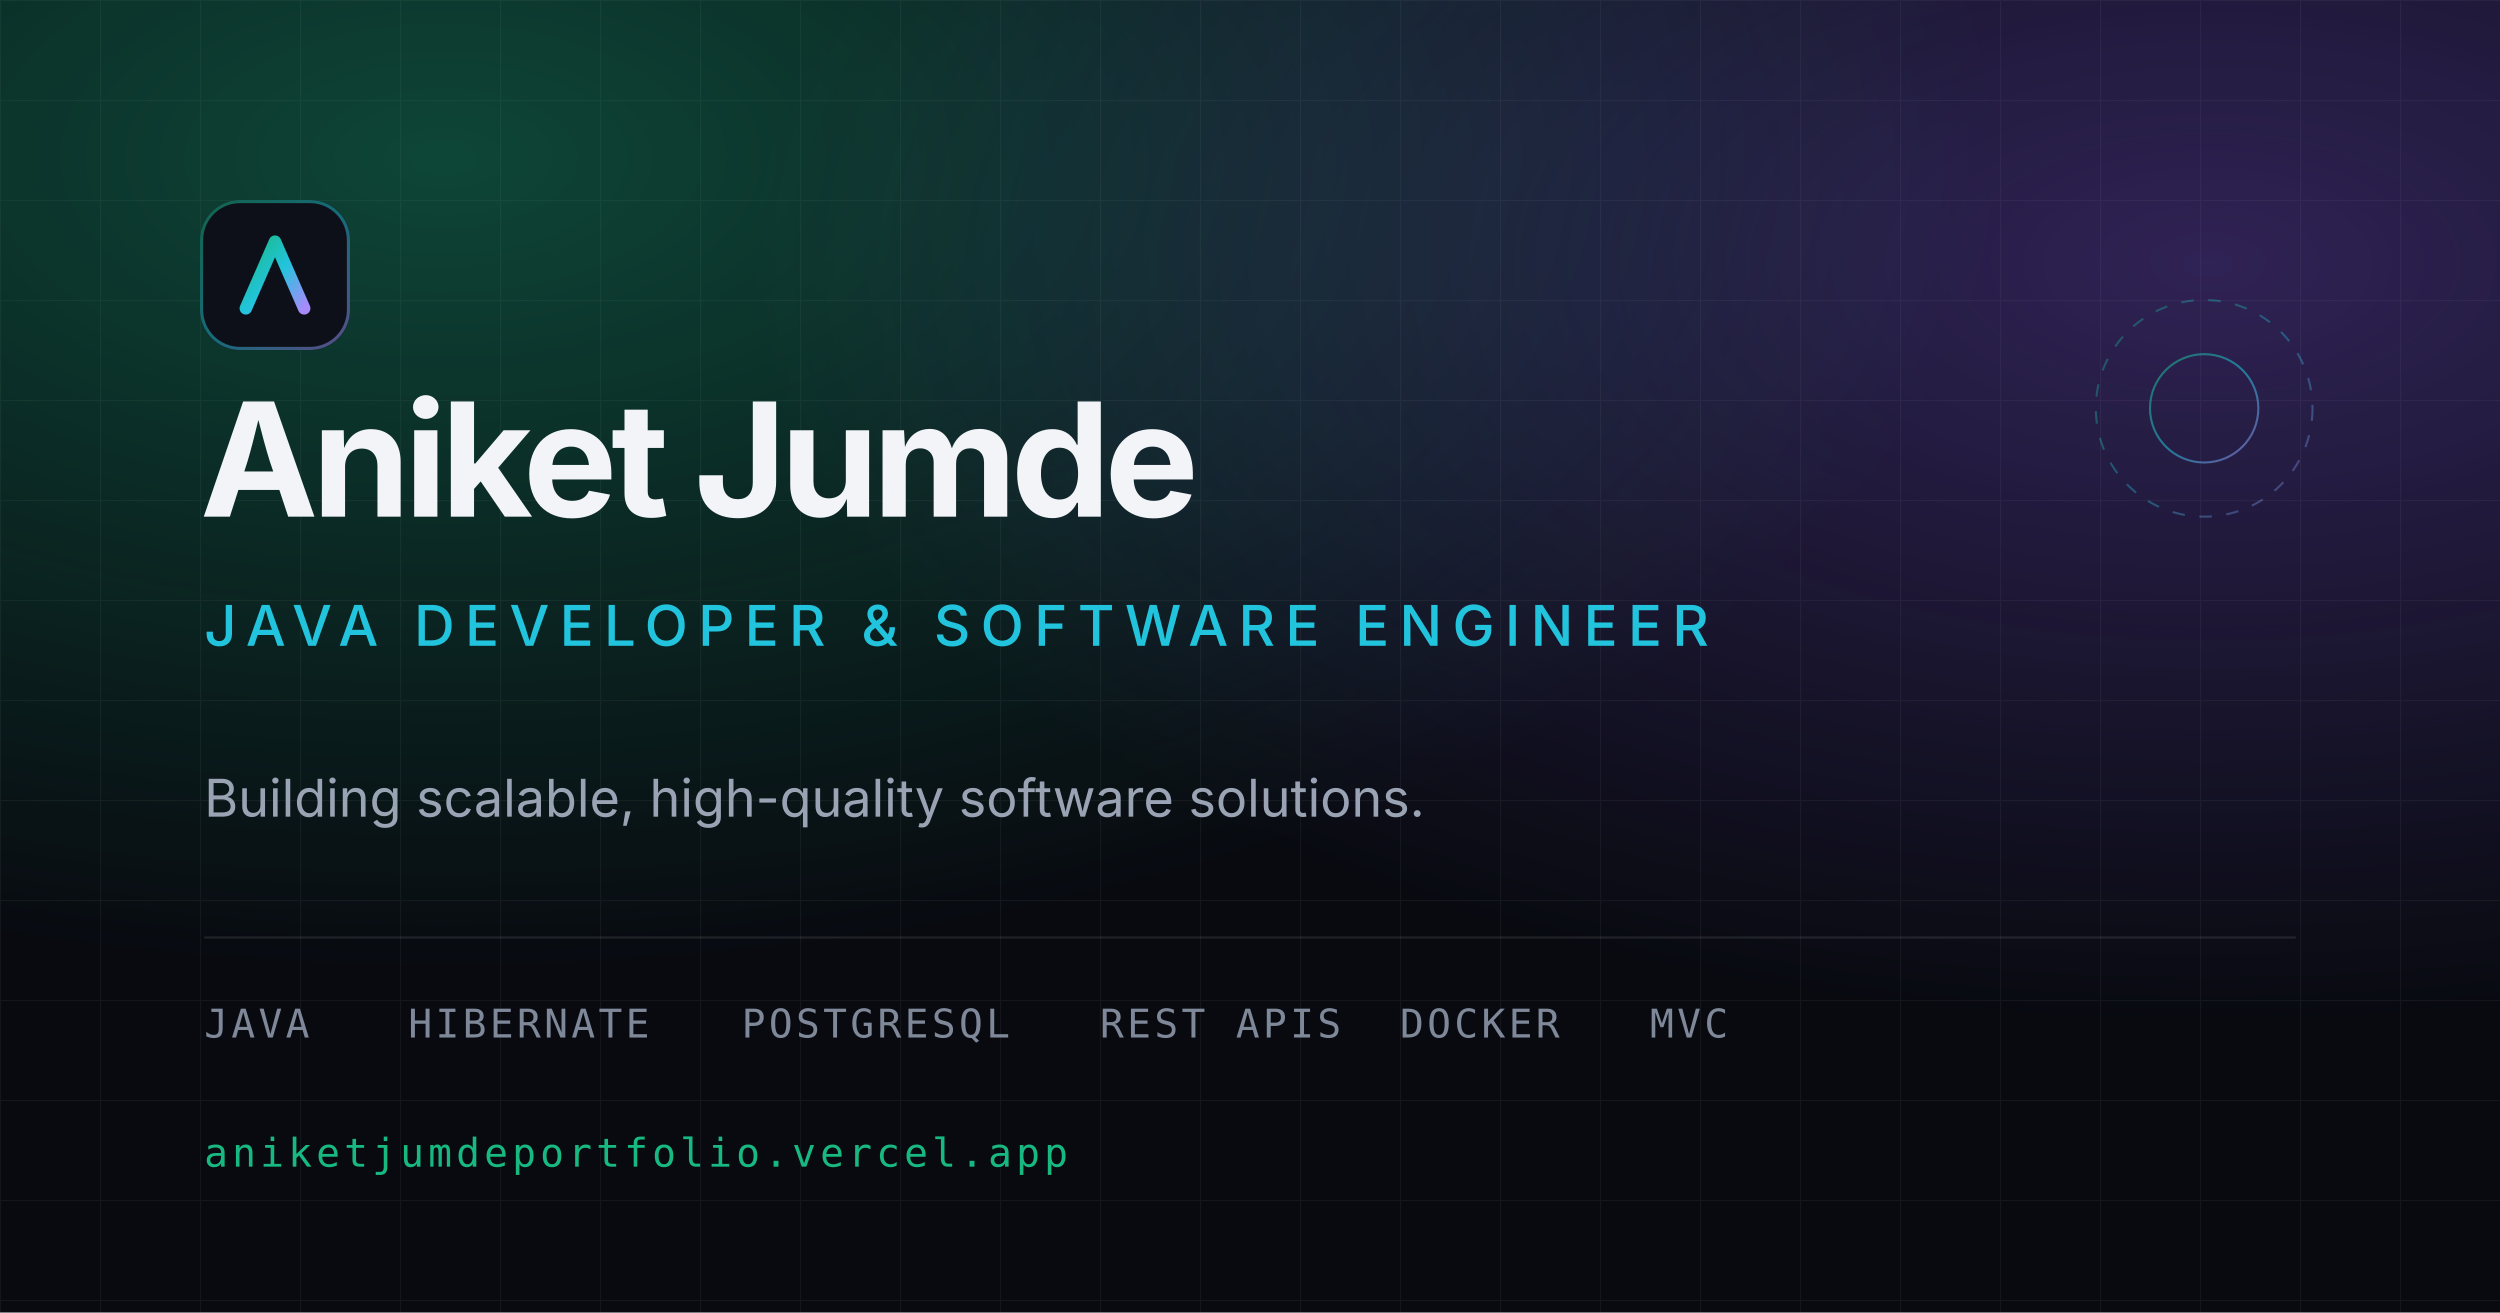
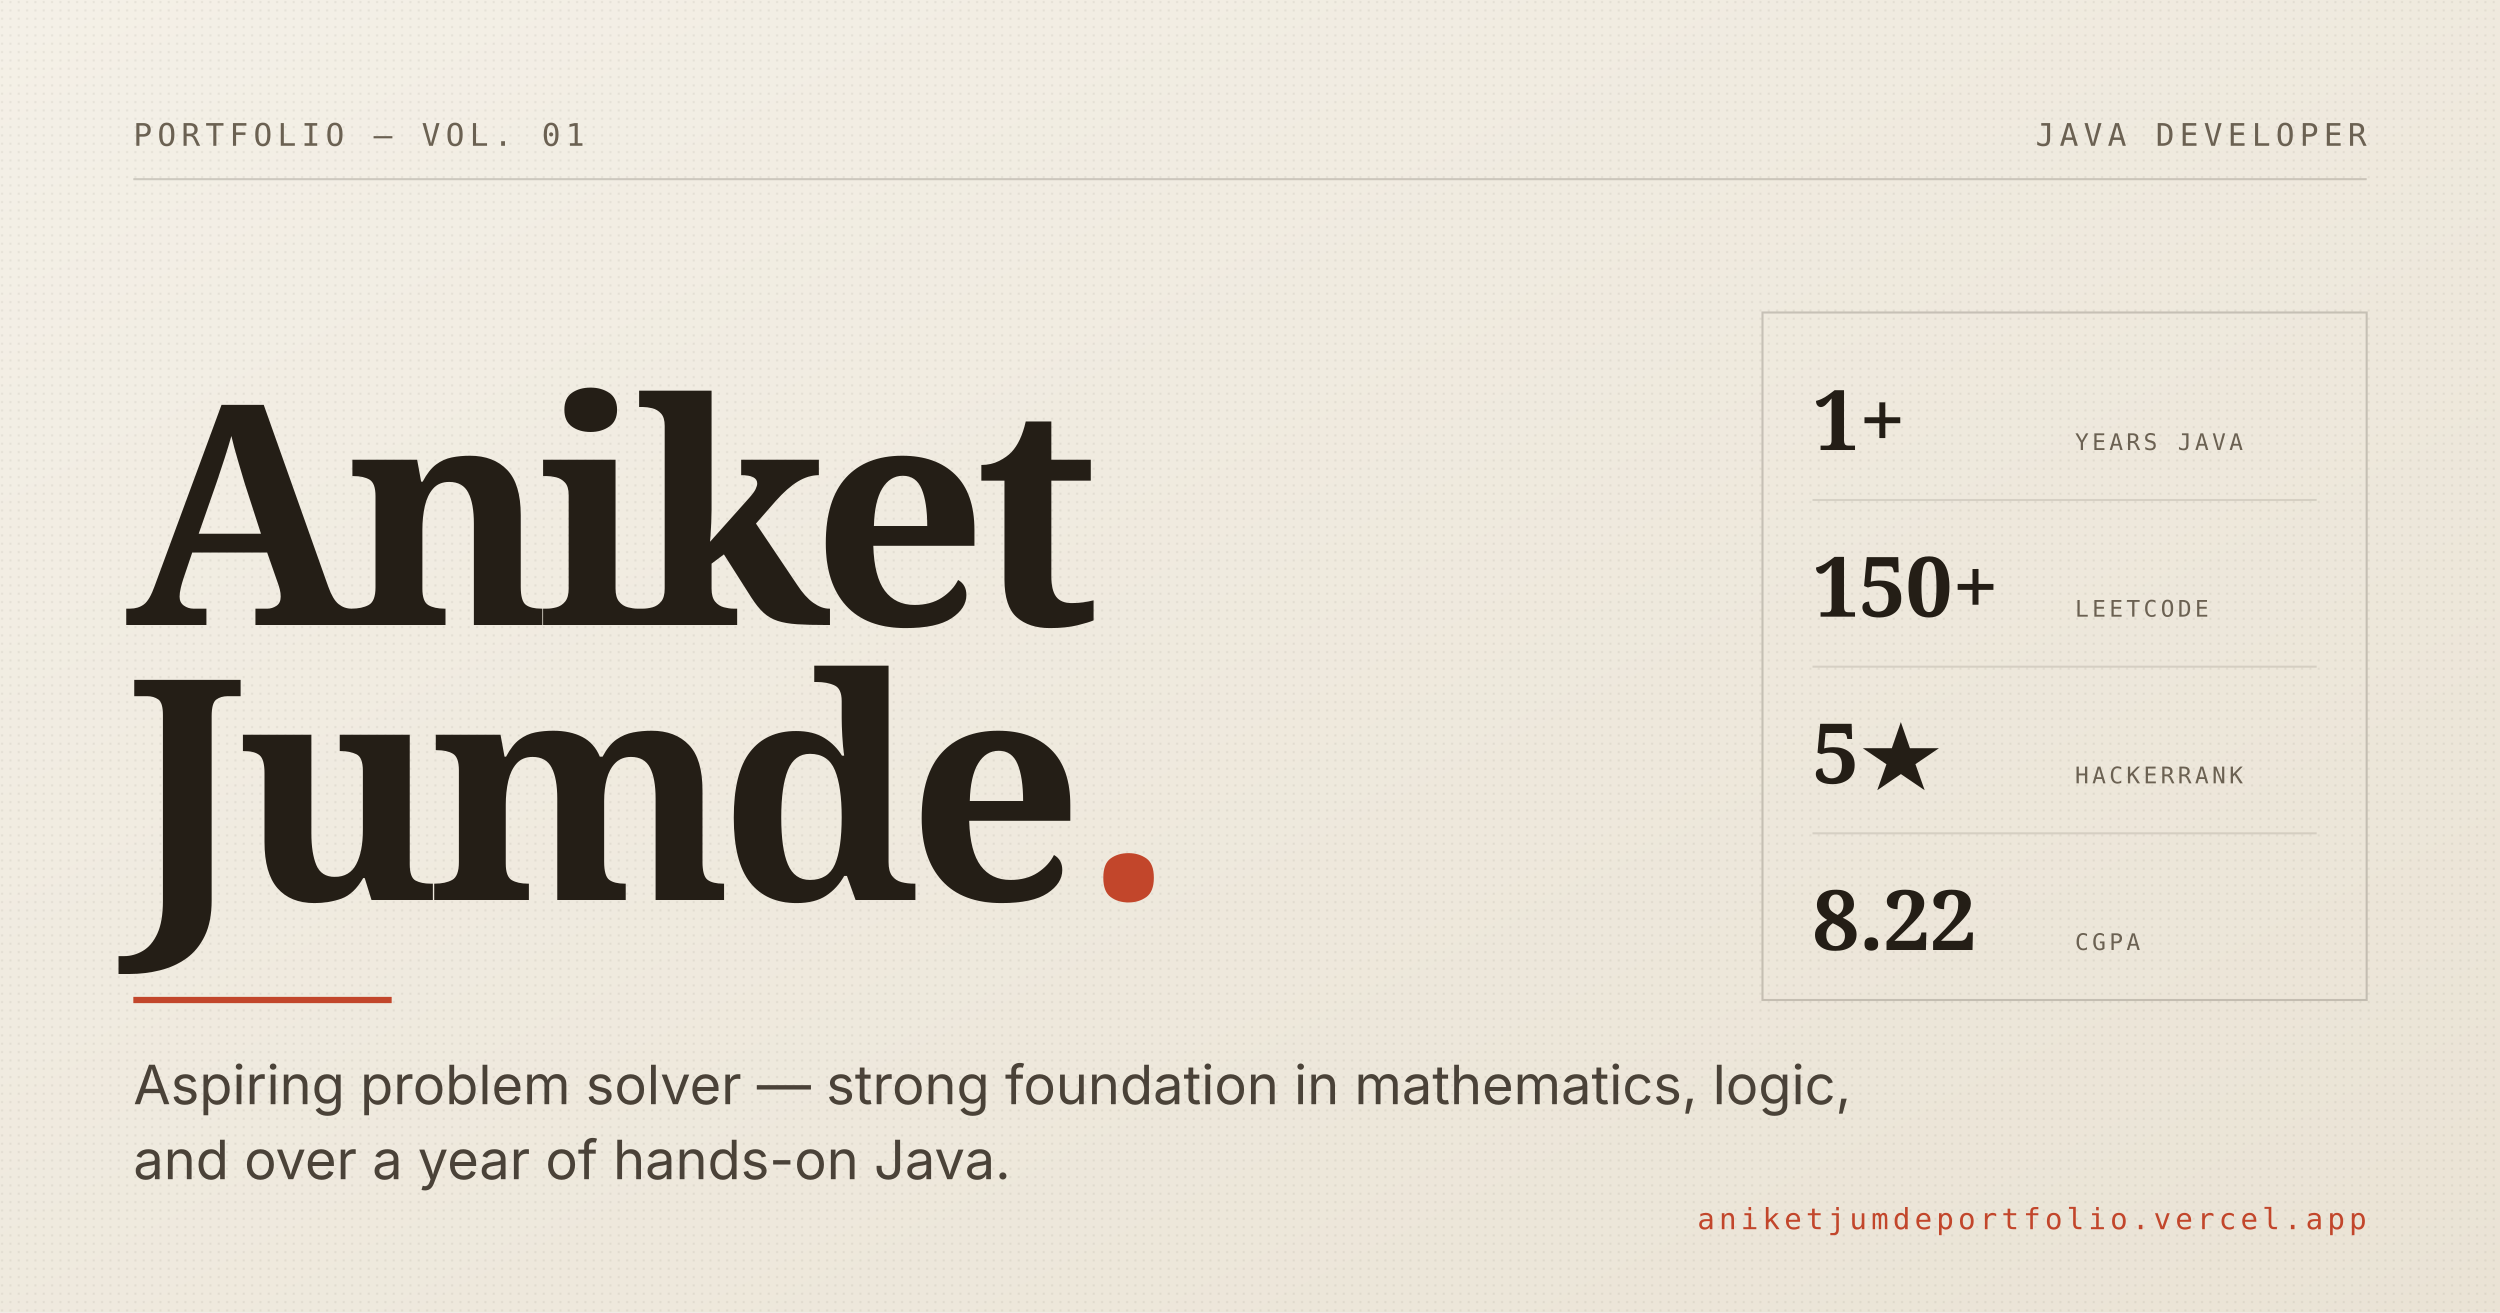
<svg xmlns="http://www.w3.org/2000/svg" viewBox="0 0 1200 630" width="1200" height="630">
  <defs>
-     <linearGradient id="accent" x1="0" y1="0" x2="1" y2="1">
-       <stop offset="0%" stop-color="#18b981" />
-       <stop offset="52%" stop-color="#22c4dd" />
-       <stop offset="100%" stop-color="#a78bfa" />
+     <pattern id="dots" width="4" height="4" patternUnits="userSpaceOnUse">
+       <circle cx="1" cy="1" r="0.6" fill="#241E16" opacity="0.06" />
+     </pattern>
+     <linearGradient id="warm" x1="0" y1="0" x2="1" y2="1">
+       <stop offset="0%" stop-color="#F4F0E7" />
+       <stop offset="100%" stop-color="#EAE3D5" />
    </linearGradient>
-     <radialGradient id="glow1" cx="0.18" cy="0.12" r="0.62">
-       <stop offset="0%" stop-color="#18b981" stop-opacity="0.34" />
-       <stop offset="100%" stop-color="#18b981" stop-opacity="0" />
-     </radialGradient>
-     <radialGradient id="glow2" cx="0.88" cy="0.2" r="0.58">
-       <stop offset="0%" stop-color="#8b5cf6" stop-opacity="0.3" />
-       <stop offset="100%" stop-color="#8b5cf6" stop-opacity="0" />
-     </radialGradient>
-     <pattern id="grid" width="48" height="48" patternUnits="userSpaceOnUse">
-       <path d="M48 0H0v48" fill="none" stroke="#ffffff" stroke-opacity="0.05" stroke-width="1" />
-     </pattern>
  </defs>
-   <rect width="1200" height="630" fill="#080A10" />
-   <rect width="1200" height="630" fill="url(#grid)" />
-   <rect width="1200" height="630" fill="url(#glow1)" />
-   <rect width="1200" height="630" fill="url(#glow2)" />
-   <g transform="translate(96 96)">
-     <rect width="72" height="72" rx="19" fill="#0D1018" />
-     <rect x="0.75" y="0.75" width="70.5" height="70.5" rx="18.5" fill="none" stroke="url(#accent)" stroke-opacity="0.5" stroke-width="1.5" />
-     <path d="M22 52 L36 20 L50 52" fill="none" stroke="url(#accent)" stroke-width="6" stroke-linecap="round" stroke-linejoin="round" />
-     <path d="M28.5 42.5 H43.5" stroke="url(#accent)" stroke-width="5.5" stroke-linecap="round" />
+   <rect width="1200" height="630" fill="url(#warm)" />
+   <rect width="1200" height="630" fill="url(#dots)" />
+   <line x1="64" y1="86" x2="1136" y2="86" stroke="#241E16" stroke-opacity="0.18" />
+   <g font-family="JetBrains Mono, monospace" font-size="15" fill="#6B6152" letter-spacing="2.5">
+     <text x="64" y="70">PORTFOLIO — VOL. 01</text>
+     <text x="1136" y="70" text-anchor="end">JAVA DEVELOPER</text>
  </g>
-   <text x="96" y="248" fill="#F2F4F8" font-family="Sora, Inter, sans-serif" font-size="76" font-weight="700" letter-spacing="-3">Aniket Jumde</text>
-   <text x="98" y="310" fill="#22c4dd" font-family="Inter, sans-serif" font-size="27" font-weight="500" letter-spacing="5">JAVA DEVELOPER &amp; SOFTWARE ENGINEER</text>
-   <text x="98" y="392" fill="#9AA3B4" font-family="Inter, sans-serif" font-size="25" font-weight="400">Building scalable, high-quality software solutions.</text>
-   <line x1="98" y1="450" x2="1102" y2="450" stroke="#ffffff" stroke-opacity="0.1" />
-   <g font-family="JetBrains Mono, monospace" font-size="19" fill="#7F8899" letter-spacing="1.6">
-     <text x="98" y="498">JAVA</text>
-     <text x="196" y="498">HIBERNATE</text>
-     <text x="356" y="498">POSTGRESQL</text>
-     <text x="528" y="498">REST APIS</text>
-     <text x="672" y="498">DOCKER</text>
-     <text x="792" y="498">MVC</text>
+   <text x="60" y="300" font-family="Fraunces, Georgia, serif" font-size="148" font-weight="600" fill="#241E16" letter-spacing="-6">Aniket</text>
+   <text x="60" y="432" font-family="Fraunces, Georgia, serif" font-size="148" font-weight="600" fill="#241E16" letter-spacing="-6">Jumde<tspan fill="#C2462B">.</tspan>
+   </text>
+   <line x1="64" y1="480" x2="188" y2="480" stroke="#C2462B" stroke-width="3" />
+   <text x="64" y="530" font-family="Inter Tight, Inter, sans-serif" font-size="26" fill="#4A4238">Aspiring problem solver — strong foundation in mathematics, logic,</text>
+   <text x="64" y="566" font-family="Inter Tight, Inter, sans-serif" font-size="26" fill="#4A4238">and over a year of hands-on Java.</text>
+   <g transform="translate(846 150)">
+     <rect x="0" y="0" width="290" height="330" fill="none" stroke="#241E16" stroke-opacity="0.2" />
+     <g font-family="Fraunces, Georgia, serif" fill="#241E16">
+       <text x="24" y="66" font-size="40" font-weight="600">1+</text>
+       <text x="24" y="146" font-size="40" font-weight="600">150+</text>
+       <text x="24" y="226" font-size="40" font-weight="600">5★</text>
+       <text x="24" y="306" font-size="40" font-weight="600">8.22</text>
+     </g>
+     <g font-family="JetBrains Mono, monospace" font-size="11" fill="#6B6152" letter-spacing="1.6">
+       <text x="150" y="66">YEARS JAVA</text>
+       <text x="150" y="146">LEETCODE</text>
+       <text x="150" y="226">HACKERRANK</text>
+       <text x="150" y="306">CGPA</text>
+     </g>
+     <line x1="24" y1="90" x2="266" y2="90" stroke="#241E16" stroke-opacity="0.12" />
+     <line x1="24" y1="170" x2="266" y2="170" stroke="#241E16" stroke-opacity="0.12" />
+     <line x1="24" y1="250" x2="266" y2="250" stroke="#241E16" stroke-opacity="0.12" />
  </g>
-   <circle cx="1058" cy="196" r="52" fill="none" stroke="url(#accent)" stroke-opacity="0.35" stroke-dasharray="6 7" />
-   <circle cx="1058" cy="196" r="26" fill="none" stroke="url(#accent)" stroke-opacity="0.55" />
-   <text x="98" y="560" fill="#18b981" font-family="JetBrains Mono, monospace" font-size="19" letter-spacing="2">aniketjumdeportfolio.vercel.app</text>
+   <text x="1136" y="590" font-family="JetBrains Mono, monospace" font-size="14" fill="#C2462B" letter-spacing="2" text-anchor="end">aniketjumdeportfolio.vercel.app</text>
</svg>
